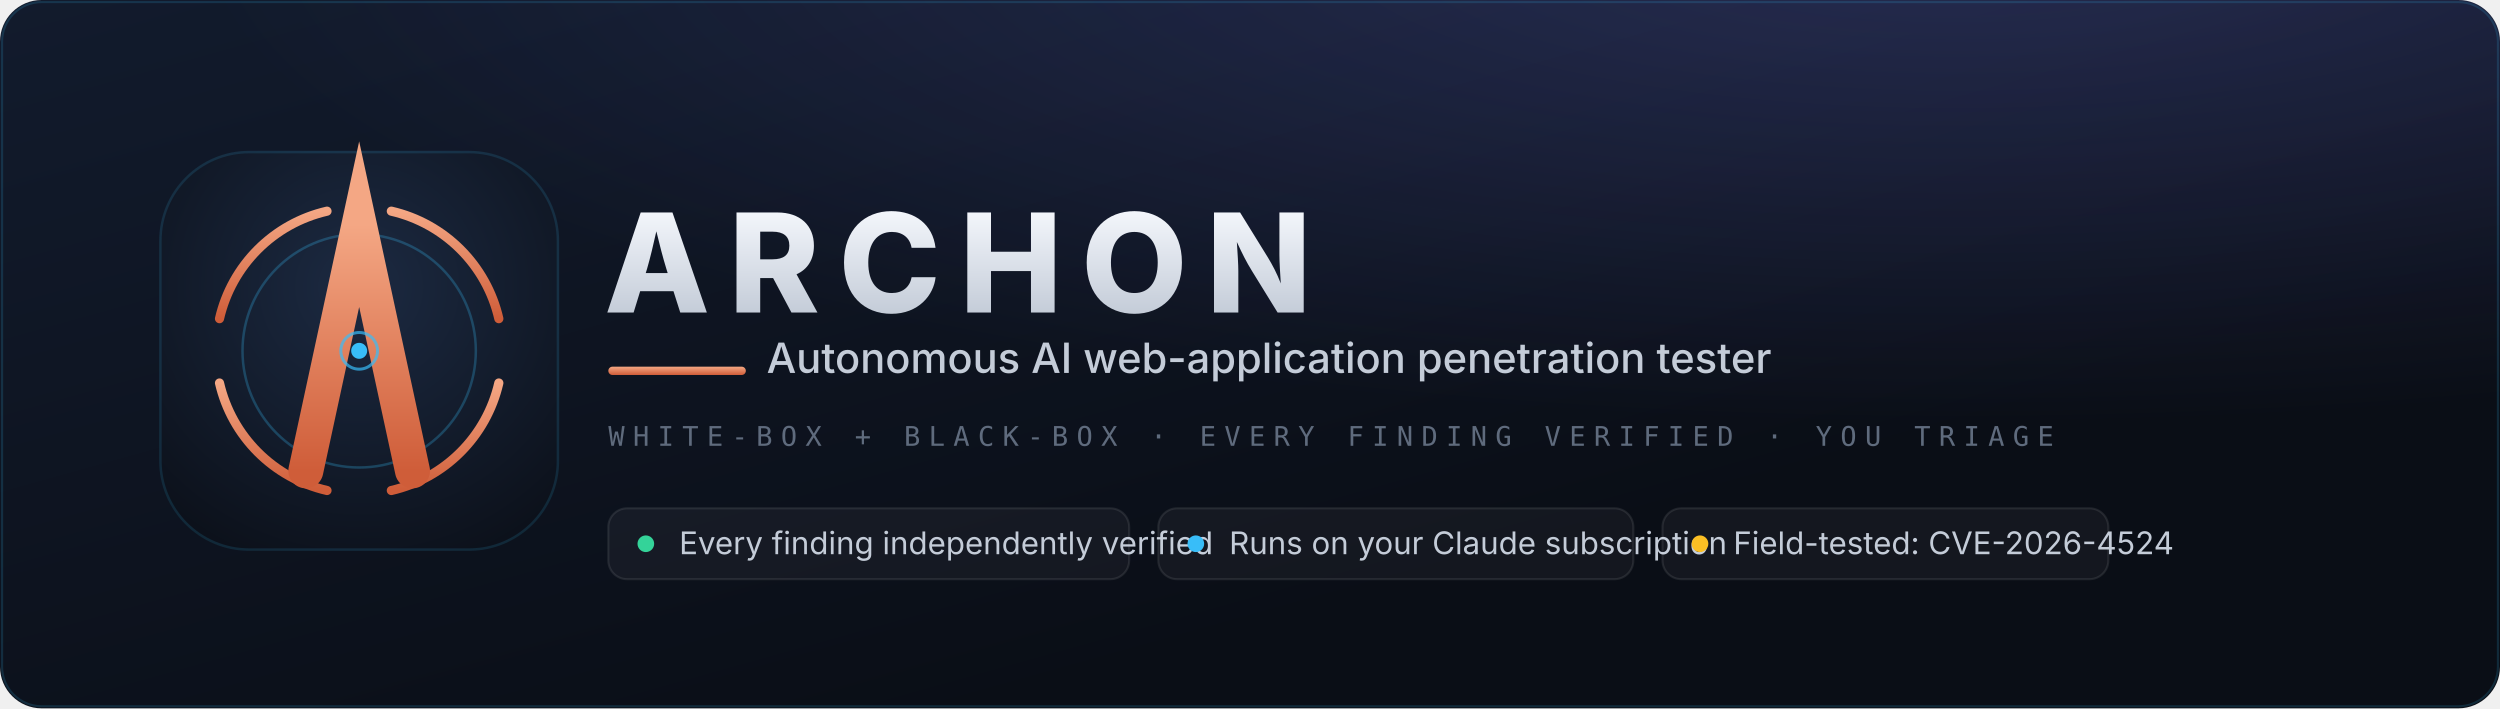
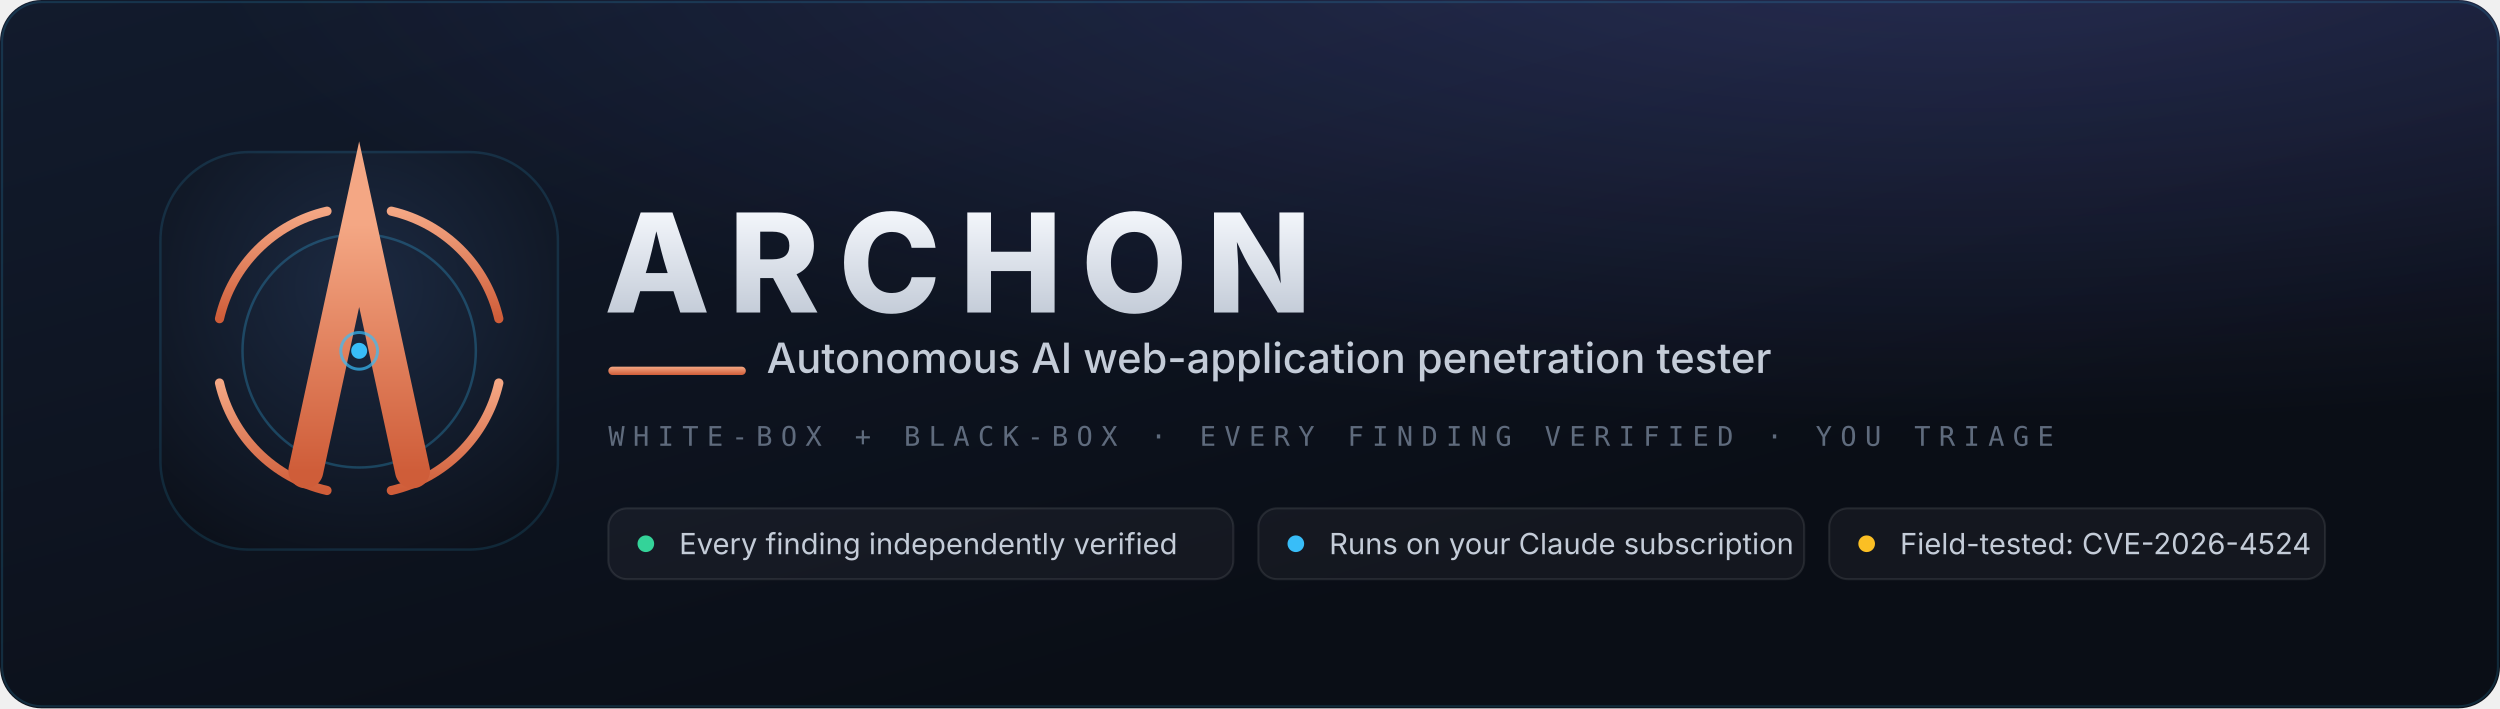
<svg xmlns="http://www.w3.org/2000/svg" width="1200" height="340" viewBox="0 0 1200 340" fill="none" role="img" aria-label="ARCHON — Autonomous AI web-application penetration tester">
  <defs>
    <linearGradient id="bg" x1="0" y1="0" x2="1" y2="1">
      <stop offset="0" stop-color="#121b2d" />
      <stop offset=".7" stop-color="#0a0e16" />
    </linearGradient>
    <radialGradient id="glow" cx="78%" cy="-10%" r="70%">
      <stop offset="0" stop-color="#7c83ff" stop-opacity=".22" />
      <stop offset="1" stop-color="#7c83ff" stop-opacity="0" />
    </radialGradient>
    <radialGradient id="tile" cx="50%" cy="34%" r="82%">
      <stop offset="0" stop-color="#1c2a42" />
      <stop offset="1" stop-color="#0a0e16" />
    </radialGradient>
    <linearGradient id="terra" x1="0" y1="0" x2="0" y2="1">
      <stop offset="0" stop-color="#f4a784" />
      <stop offset="1" stop-color="#cf5d39" />
    </linearGradient>
    <linearGradient id="word" x1="0" y1="0" x2="0" y2="1">
      <stop offset="0" stop-color="#f3f6fb" />
      <stop offset="1" stop-color="#c4ccd8" />
    </linearGradient>
  </defs>
  <rect width="1200" height="340" rx="20" fill="url(#bg)" />
  <rect width="1200" height="340" rx="20" fill="url(#glow)" />
  <rect x="1" y="1" width="1198" height="338" rx="19" fill="none" stroke="#38bdf8" stroke-opacity=".16" />
  <g transform="translate(70 66) scale(.8)">
    <rect x="8" y="8" width="240" height="240" rx="54" fill="url(#tile)" />
    <rect x="8.75" y="8.75" width="238.5" height="238.5" rx="53.25" fill="none" stroke="#38bdf8" stroke-opacity=".14" stroke-width="1.5" />
    <circle cx="128" cy="128" r="70" fill="none" stroke="#38bdf8" stroke-width="1.5" stroke-opacity=".26" />
    <g fill="none" stroke="url(#terra)" stroke-width="5.5" stroke-linecap="round">
      <path d="M211.8,147.3 A86,86 0 0 1 147.3,211.8" />
      <path d="M108.7,211.8 A86,86 0 0 1 44.2,147.3" />
      <path d="M44.2,108.7 A86,86 0 0 1 108.7,44.2" />
      <path d="M147.3,44.2 A86,86 0 0 1 211.8,108.7" />
    </g>
    <g stroke="url(#terra)" stroke-width="6.5" stroke-linecap="round">
      <line x1="26" y1="128" x2="52" y2="128" />
      <line x1="204" y1="128" x2="230" y2="128" />
      <line x1="128" y1="204" x2="128" y2="230" />
    </g>
    <path d="M96,200 L128,52 L160,200" fill="none" stroke="url(#terra)" stroke-width="21" stroke-linejoin="miter" stroke-miterlimit="8" stroke-linecap="round" />
    <line x1="107" y1="150" x2="149" y2="150" stroke="url(#terra)" stroke-width="15" stroke-linecap="round" />
    <circle cx="128" cy="128" r="11" fill="none" stroke="#38bdf8" stroke-width="1.8" stroke-opacity=".7" />
    <circle cx="128" cy="128" r="4.8" fill="#38bdf8" />
  </g>
  <text x="290" y="150" font-family="Inter, system-ui, sans-serif" font-size="66" font-weight="800" letter-spacing="9" fill="url(#word)">ARCHON</text>
  <rect x="292" y="176" width="66" height="4" rx="2" fill="url(#terra)" />
  <text x="368" y="179" font-family="Inter, system-ui, sans-serif" font-size="20" font-weight="500" fill="#c4ccd8">Autonomous AI web-application penetration tester</text>
  <text x="292" y="214" font-family="'JetBrains Mono', ui-monospace, monospace" font-size="13" letter-spacing="4" fill="#5f6b7d">WHITE-BOX + BLACK-BOX · EVERY FINDING VERIFIED · YOU TRIAGE</text>
-   <g font-family="Inter, system-ui, sans-serif" font-size="15" fill="#c4ccd8">
+   <g font-family="Inter, system-ui, sans-serif" font-size="14" fill="#c4ccd8">
    <g transform="translate(292 244)">
-       <rect width="250" height="34" rx="9" fill="#ffffff" fill-opacity=".04" stroke="#ffffff" stroke-opacity=".09" />
+       <rect width="300" height="34" rx="9" fill="#ffffff" fill-opacity=".04" stroke="#ffffff" stroke-opacity=".09" />
      <circle cx="18" cy="17" r="4" fill="#34d399" />
      <text x="34" y="22">Every finding independently verified</text>
    </g>
-     <g transform="translate(556 244)">
-       <rect width="228" height="34" rx="9" fill="#ffffff" fill-opacity=".04" stroke="#ffffff" stroke-opacity=".09" />
+     <g transform="translate(604 244)">
+       <rect width="262" height="34" rx="9" fill="#ffffff" fill-opacity=".04" stroke="#ffffff" stroke-opacity=".09" />
      <circle cx="18" cy="17" r="4" fill="#38bdf8" />
      <text x="34" y="22">Runs on your Claude subscription</text>
    </g>
-     <g transform="translate(798 244)">
-       <rect width="214" height="34" rx="9" fill="#ffffff" fill-opacity=".04" stroke="#ffffff" stroke-opacity=".09" />
+     <g transform="translate(878 244)">
+       <rect width="238" height="34" rx="9" fill="#ffffff" fill-opacity=".04" stroke="#ffffff" stroke-opacity=".09" />
      <circle cx="18" cy="17" r="4" fill="#fbbf24" />
      <text x="34" y="22">Field-tested: CVE-2026-4524</text>
    </g>
  </g>
</svg>
